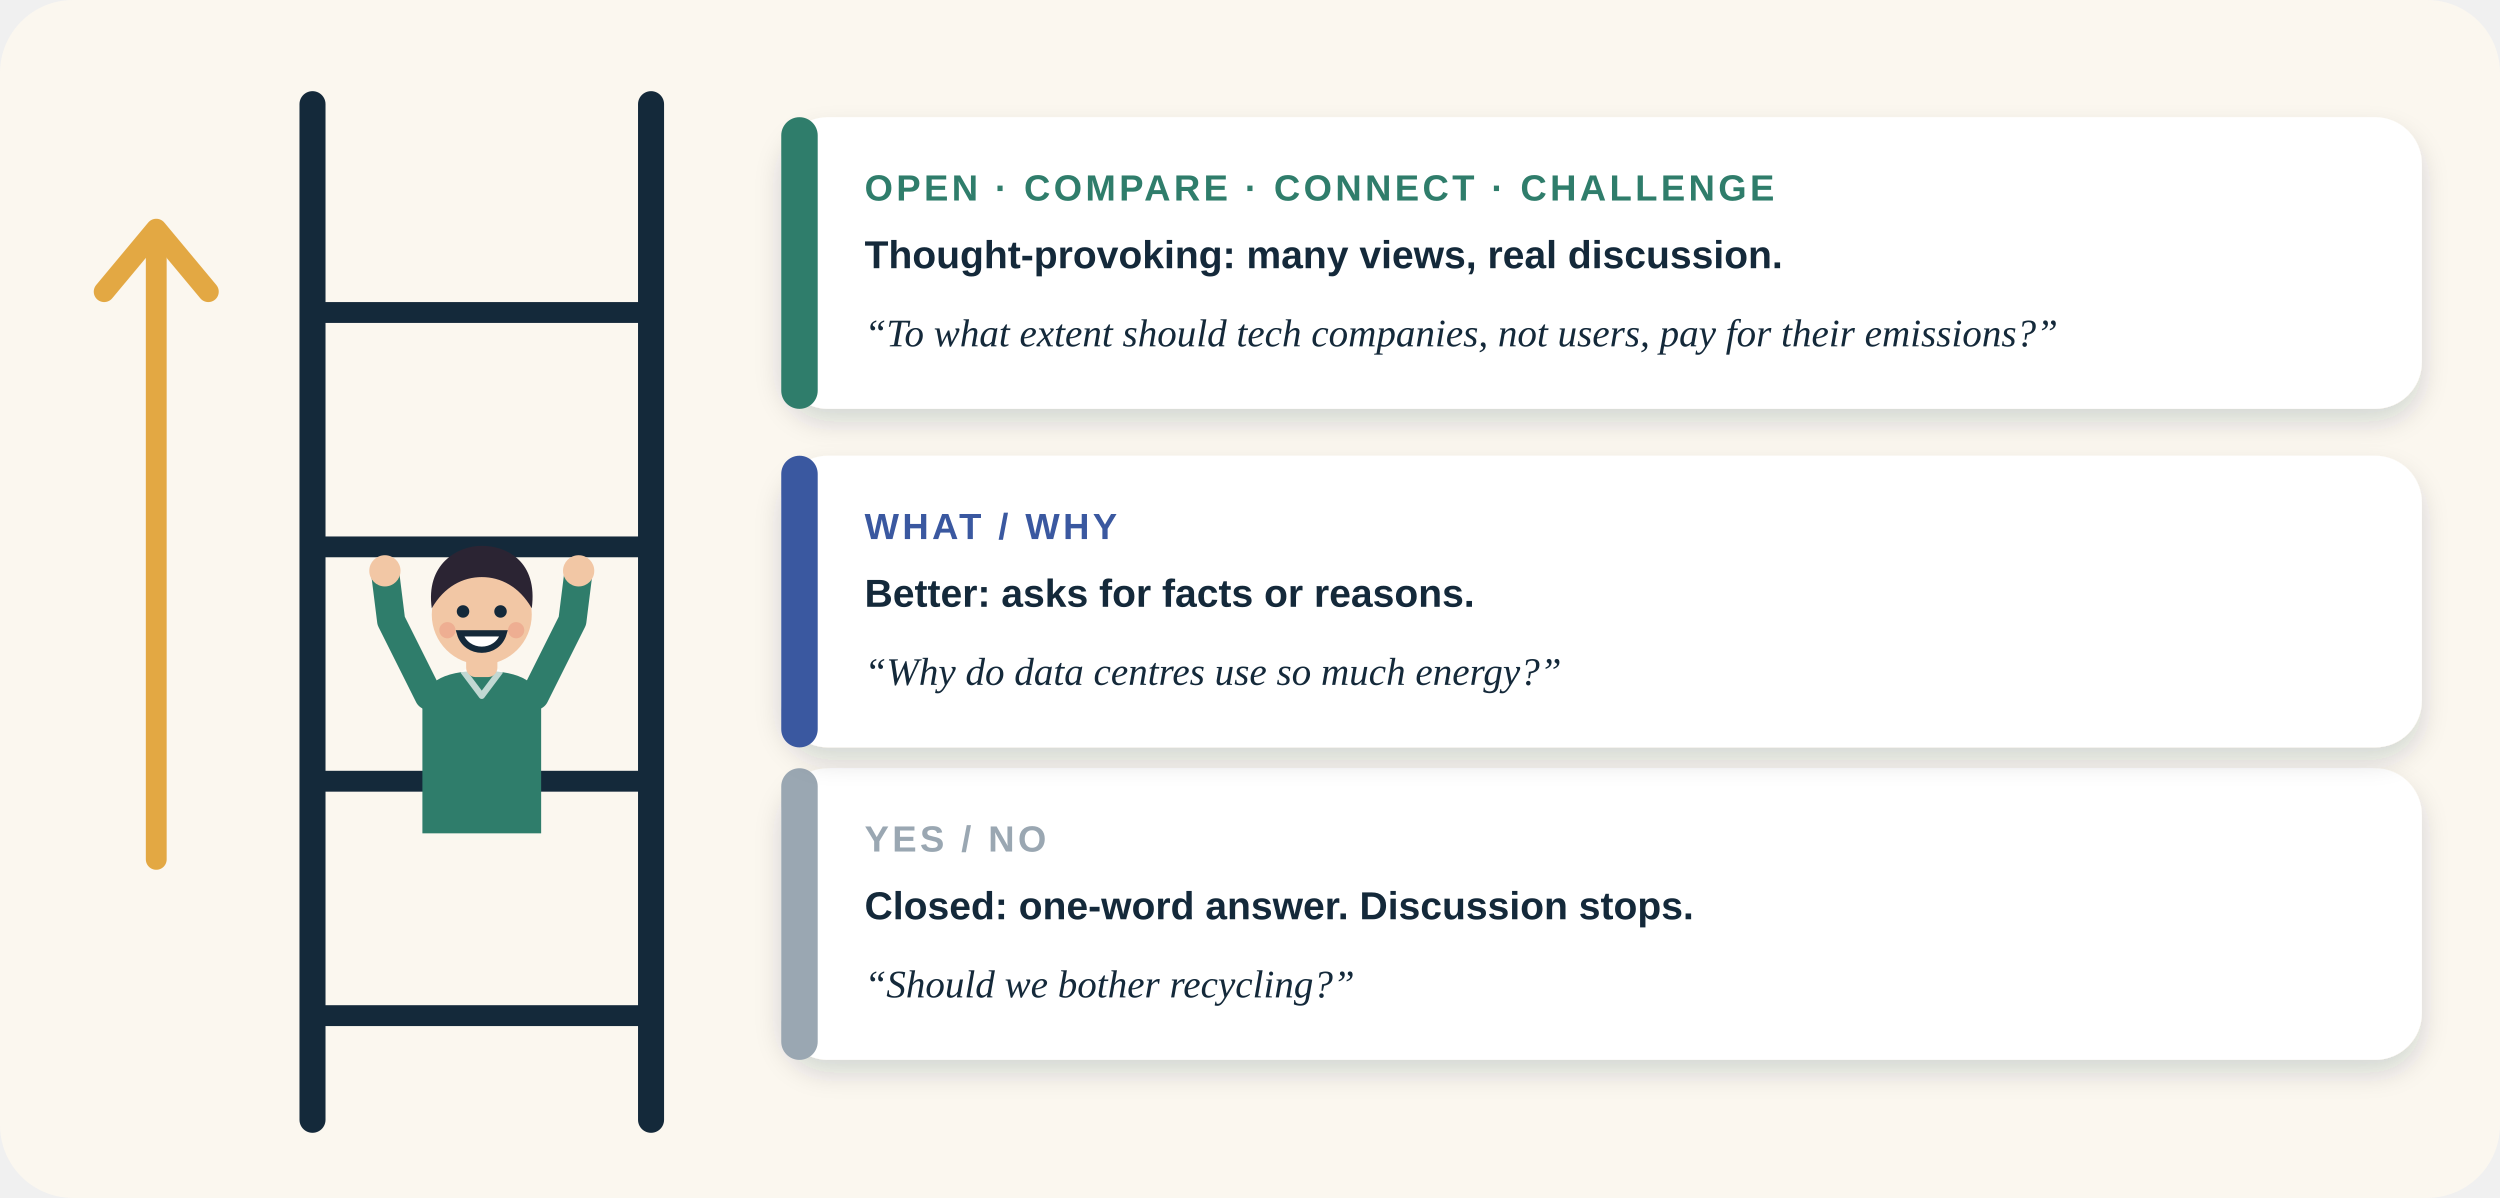
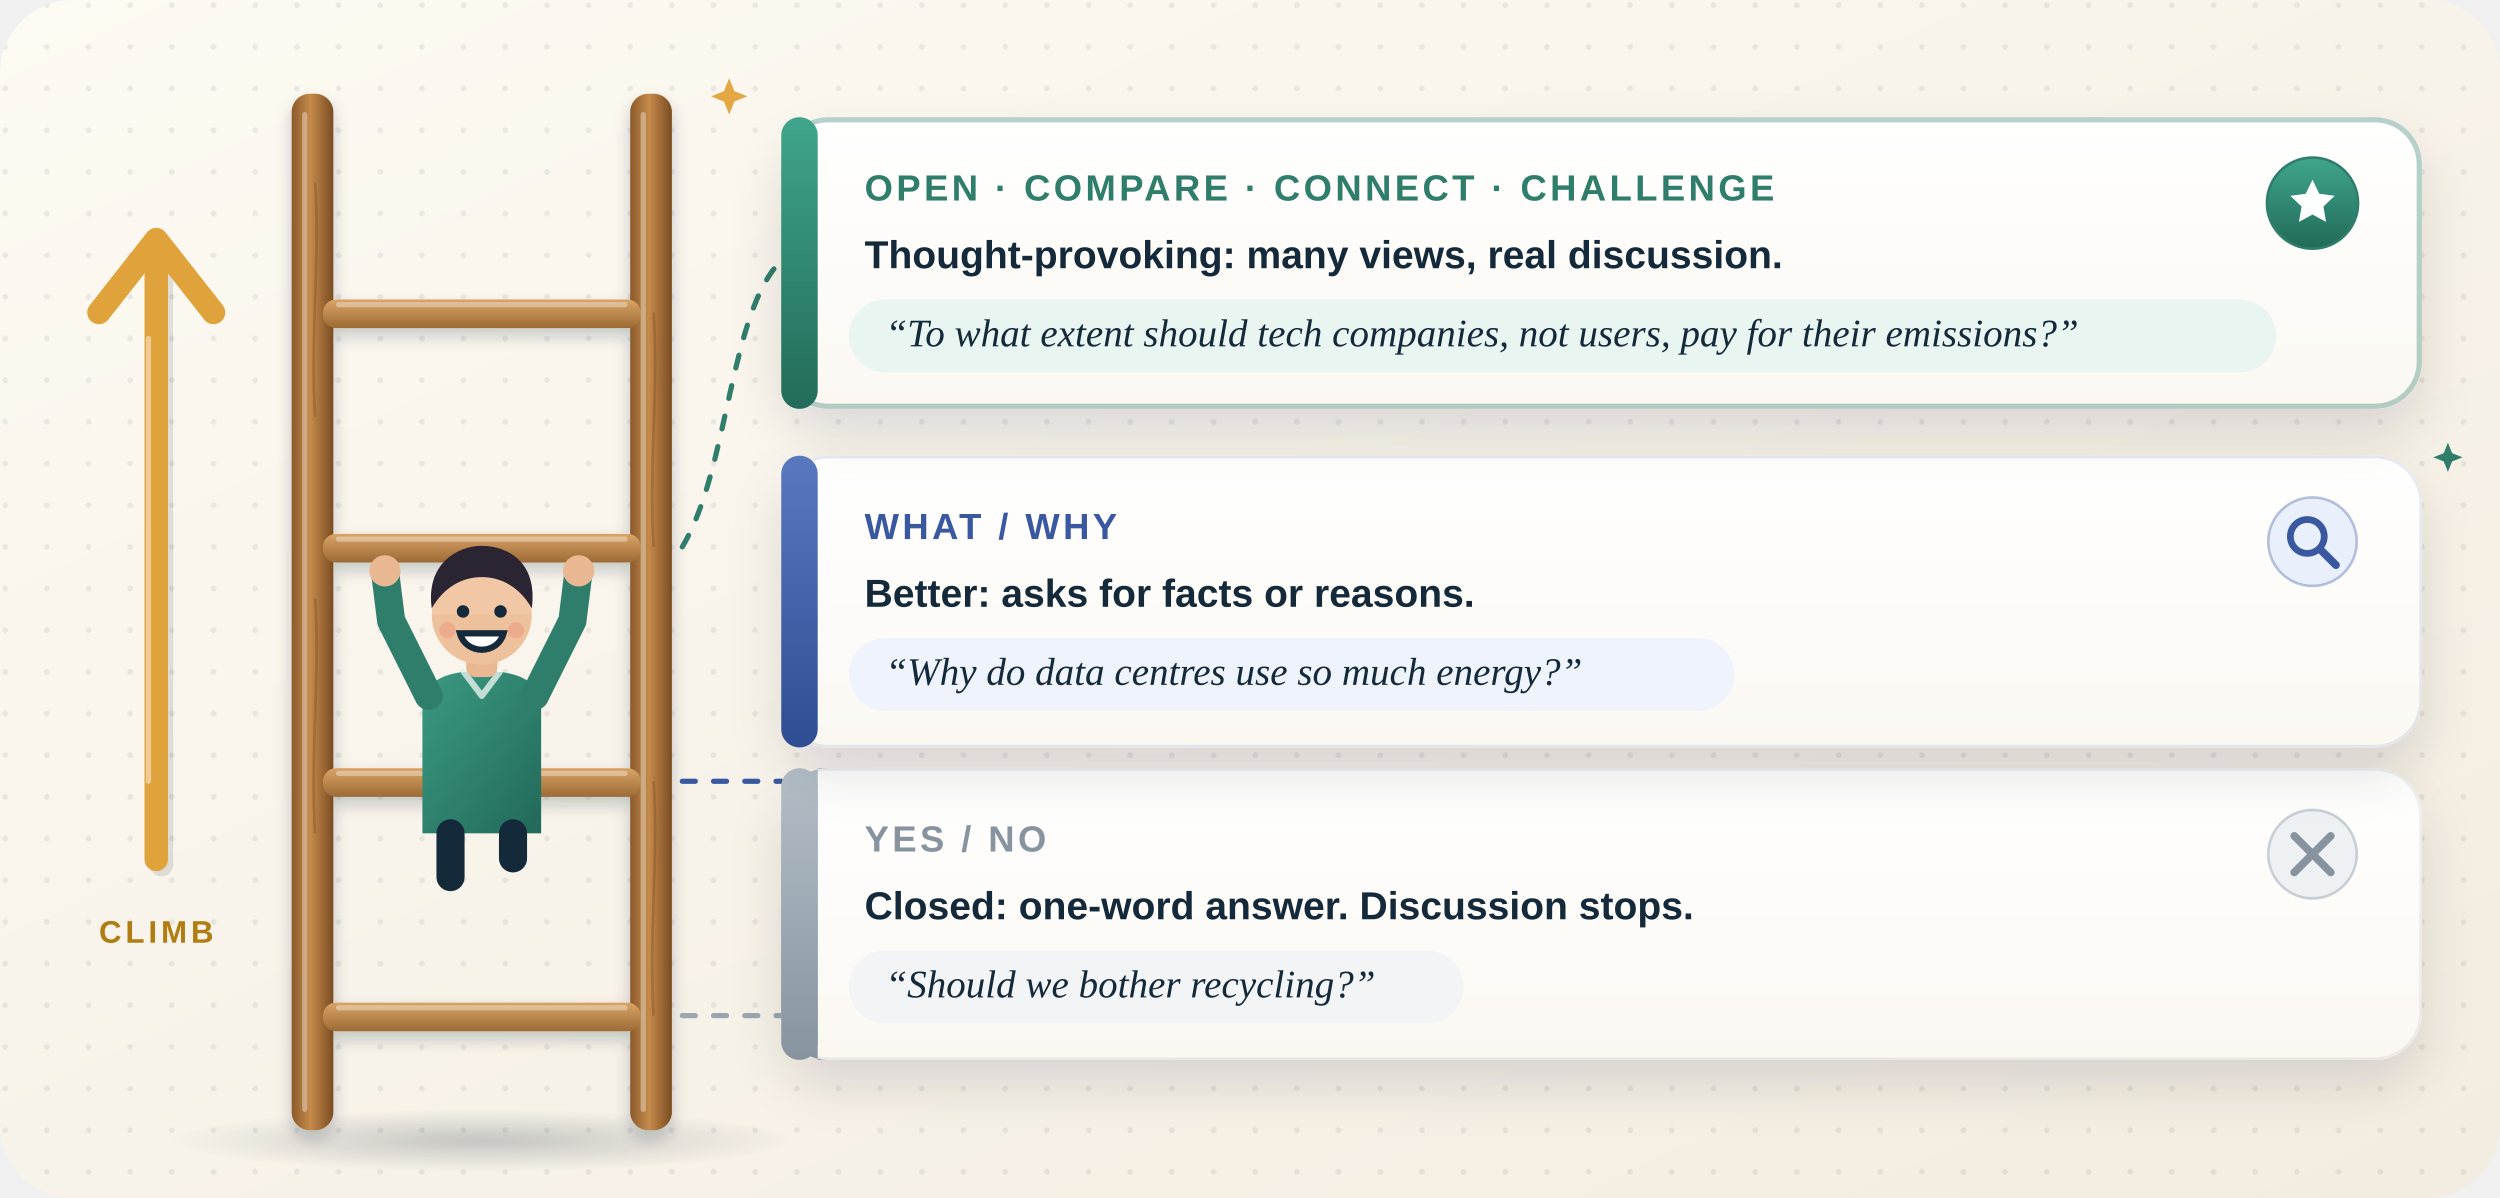
- <svg xmlns="http://www.w3.org/2000/svg" viewBox="0 0 960 460" fill="none" role="img" aria-label="A ladder from yes/no questions to thought-provoking questions">
+ <svg xmlns="http://www.w3.org/2000/svg" viewBox="0 0 960 460" fill="none" role="img" aria-label="A wooden ladder of questions with a student climbing it. Bottom rung, grey: yes/no questions, closed, one-word answer, discussion stops, for example Should we bother recycling? Middle rung, blue: what/why questions, better, asking for facts or reasons, for example Why do data centres use so much energy? Top rung, green: open, compare, connect, challenge questions, thought-provoking, many views, real discussion, for example To what extent should tech companies, not users, pay for their emissions? A gold arrow points upwards.">
  <style>
- .fl{animation:fl 5s ease-in-out infinite;transform-box:fill-box;transform-origin:center}.f2{animation-delay:-1.7s}.f3{animation-delay:-3.3s}
- .tw{animation:tw 2.8s ease-in-out infinite;transform-box:fill-box;transform-origin:center}.t2{animation-delay:-1.4s}
- .sp{animation:sp 9s linear infinite;transform-box:fill-box;transform-origin:center}
- .pu{animation:pu 2.4s ease-in-out infinite;transform-box:fill-box;transform-origin:center}.p2{animation-delay:-1.2s}
- .dr{stroke-dasharray:6 8;animation:dr 1.6s linear infinite}
- .bl{animation:bl 4.2s infinite;transform-box:fill-box;transform-origin:center}
- .sw{animation:sw 3.2s ease-in-out infinite;transform-box:fill-box;transform-origin:bottom center}
- .wv{animation:wv 2.7s ease-out infinite;opacity:0;transform-box:fill-box;transform-origin:center}.w2{animation-delay:.9s}.w3{animation-delay:1.8s}
- .rv{animation:rv .8s ease-out both}
- .pb{animation:pb 7s linear infinite;transform-box:fill-box;transform-origin:left}
- .ring{animation:ring .5s ease-in-out infinite;transform-box:fill-box;transform-origin:center}
- @keyframes fl{0%,100%{transform:translateY(0)}50%{transform:translateY(-6px)}}
- @keyframes tw{0%,100%{opacity:.3;transform:scale(.7)}50%{opacity:1;transform:scale(1.05)}}
- @keyframes sp{to{transform:rotate(360deg)}}
- @keyframes pu{0%,100%{transform:scale(1)}15%{transform:scale(1.1)}30%{transform:scale(1)}}
- @keyframes dr{to{stroke-dashoffset:-28}}
- @keyframes bl{0%,92%,100%{transform:scaleY(1)}95%{transform:scaleY(.1)}}
- @keyframes sw{0%,100%{transform:rotate(-3deg)}50%{transform:rotate(3deg)}}
- @keyframes wv{0%{opacity:0;transform:scale(.6)}25%{opacity:.85}100%{opacity:0;transform:scale(1.5)}}
- @keyframes rv{from{opacity:0;transform:translateY(10px)}to{opacity:1;transform:none}}
- @keyframes pb{from{transform:scaleX(.05)}to{transform:scaleX(1)}}
- @keyframes ring{0%,100%{transform:rotate(-9deg)}50%{transform:rotate(9deg)}}
- @media (prefers-reduced-motion:reduce){*{animation:none!important}.rv,.wv{opacity:1!important}}
+ .ql-fl{animation:ql-fl 5s ease-in-out infinite}
+ .ql-bl{animation:ql-bl 4.2s infinite;transform-box:fill-box;transform-origin:center}
+ .ql-tw{animation:ql-tw 3s ease-in-out infinite;transform-box:fill-box;transform-origin:center}.ql-t2{animation-delay:-1.5s}
+ .ql-up{animation:ql-up 2.4s ease-in-out infinite}
+ .ql-pu{animation:ql-pu 2.8s ease-out infinite;transform-box:fill-box;transform-origin:center}
+ .ql-dash{stroke-dasharray:5 7;animation:ql-dash 1.4s linear infinite}
+ @keyframes ql-fl{0%,100%{transform:translateY(0)}50%{transform:translateY(-5px)}}
+ @keyframes ql-bl{0%,92%,100%{transform:scaleY(1)}95%{transform:scaleY(.1)}}
+ @keyframes ql-tw{0%,100%{opacity:.35;transform:scale(.7)}50%{opacity:1;transform:scale(1.05)}}
+ @keyframes ql-up{0%,100%{transform:translateY(0)}50%{transform:translateY(-8px)}}
+ @keyframes ql-pu{0%{opacity:.55;transform:scale(.8)}100%{opacity:0;transform:scale(1.5)}}
+ @keyframes ql-dash{to{stroke-dashoffset:-24}}
+ @media (prefers-reduced-motion:reduce){*{animation:none!important}}
</style>
  <defs>
-     <filter id="s" x="-30%" y="-30%" width="160%" height="170%">
-       <feDropShadow dx="0" dy="5" stdDeviation="5" flood-color="#14293a" flood-opacity=".16" />
+     <linearGradient id="ql-bg" x1="0" y1="0" x2="1" y2="1">
+       <stop offset="0" stop-color="#fdfaf3" />
+       <stop offset="1" stop-color="#f3ece0" />
+     </linearGradient>
+     <pattern id="ql-dot" width="16" height="16" patternUnits="userSpaceOnUse">
+       <circle cx="2" cy="2" r="1.1" fill="#14293a" opacity=".08" />
+     </pattern>
+     <linearGradient id="ql-rail" x1="0" y1="0" x2="1" y2="0">
+       <stop offset="0" stop-color="#8a5a2b" />
+       <stop offset=".45" stop-color="#c58a4a" />
+       <stop offset="1" stop-color="#7a4c22" />
+     </linearGradient>
+     <linearGradient id="ql-rung" x1="0" y1="0" x2="0" y2="1">
+       <stop offset="0" stop-color="#d9a466" />
+       <stop offset="1" stop-color="#9c6a35" />
+     </linearGradient>
+     <linearGradient id="ql-card" x1="0" y1="0" x2="0" y2="1">
+       <stop offset="0" stop-color="#ffffff" />
+       <stop offset="1" stop-color="#fbf8f2" />
+     </linearGradient>
+     <linearGradient id="ql-g0" x1="0" y1="0" x2="0" y2="1">
+       <stop offset="0" stop-color="#b3bec7" />
+       <stop offset="1" stop-color="#8794a0" />
+     </linearGradient>
+     <linearGradient id="ql-g1" x1="0" y1="0" x2="0" y2="1">
+       <stop offset="0" stop-color="#5a78c0" />
+       <stop offset="1" stop-color="#2f4d92" />
+     </linearGradient>
+     <linearGradient id="ql-g2" x1="0" y1="0" x2="0" y2="1">
+       <stop offset="0" stop-color="#3fa58b" />
+       <stop offset="1" stop-color="#226b59" />
+     </linearGradient>
+     <linearGradient id="ql-gold" x1="0" y1="0" x2="0" y2="1">
+       <stop offset="0" stop-color="#f6cf6f" />
+       <stop offset="1" stop-color="#d8962a" />
+     </linearGradient>
+     <linearGradient id="ql-shirt" x1="0" y1="0" x2="1" y2="1">
+       <stop offset="0" stop-color="#3b9a82" />
+       <stop offset="1" stop-color="#22695a" />
+     </linearGradient>
+     <radialGradient id="ql-floor" cx=".5" cy=".5" r=".5">
+       <stop offset="0" stop-color="#14293a" stop-opacity=".22" />
+       <stop offset="1" stop-color="#14293a" stop-opacity="0" />
+     </radialGradient>
+     <filter id="ql-sh" x="-10%" y="-20%" width="120%" height="160%">
+       <feDropShadow dx="0" dy="2" stdDeviation="1.5" flood-color="#14293a" flood-opacity=".1" />
+       <feDropShadow dx="0" dy="10" stdDeviation="10" flood-color="#14293a" flood-opacity=".12" />
+     </filter>
+     <filter id="ql-sh2" x="-30%" y="-30%" width="160%" height="170%">
+       <feDropShadow dx="0" dy="3" stdDeviation="3" flood-color="#14293a" flood-opacity=".22" />
    </filter>
  </defs>
-   <rect width="960" height="460" rx="28" fill="#fbf7ef" />
-   <path d="M120 430V40M250 430V40" stroke="#14293a" stroke-width="10" stroke-linecap="round" />
-   <path d="M120 390h130" stroke="#14293a" stroke-width="8" stroke-linecap="round" />
-   <path d="M120 300h130" stroke="#14293a" stroke-width="8" stroke-linecap="round" />
-   <path d="M120 210h130" stroke="#14293a" stroke-width="8" stroke-linecap="round" />
-   <path d="M120 120h130" stroke="#14293a" stroke-width="8" stroke-linecap="round" />
-   <g class="fl">
+   <rect width="960" height="460" rx="28" fill="url(#ql-bg)" />
+   <rect width="960" height="460" rx="28" fill="url(#ql-dot)" />
+   <ellipse cx="185" cy="438" rx="120" ry="12" fill="url(#ql-floor)" />
+   <g class="ql-up">
+     <path d="M62 332V102" stroke="#14293a" stroke-opacity=".12" stroke-width="9" stroke-linecap="round" />
+     <path d="M60 330V100" stroke="#e0a23a" stroke-width="9" stroke-linecap="round" />
+     <path d="M38 120l22-28 22 28" stroke="#e0a23a" stroke-width="9" stroke-linecap="round" stroke-linejoin="round" />
+     <path d="M57 300V130" stroke="#fff" stroke-opacity=".45" stroke-width="2" stroke-linecap="round" />
+   </g>
+   <text x="60" y="362" font-family="'Helvetica Neue', Arial, sans-serif" font-weight="800" font-size="12" fill="#b07d12" text-anchor="middle" letter-spacing="1.5">CLIMB</text>
+   <g filter="url(#ql-sh2)">
+     <rect x="112" y="36" width="16" height="398" rx="7" fill="url(#ql-rail)" />
+     <rect x="242" y="36" width="16" height="398" rx="7" fill="url(#ql-rail)" />
+     <g fill="url(#ql-rung)">
+       <rect x="124" y="385" width="122" height="11" rx="5" />
+       <rect x="124" y="295" width="122" height="11" rx="5" />
+       <rect x="124" y="205" width="122" height="11" rx="5" />
+       <rect x="124" y="115" width="122" height="11" rx="5" />
+     </g>
+   </g>
+   <g stroke="#fff" stroke-opacity=".35" stroke-width="2" stroke-linecap="round">
+     <path d="M117 44V426M247 44V426" />
+     <path d="M130 387h110M130 297h110M130 207h110M130 117h110" />
+   </g>
+   <g stroke="#6b411b" stroke-opacity=".3" stroke-width="1">
+     <path d="M121 70c2 30-2 60 0 90M121 230c2 30-2 60 0 90M251 120c2 30-2 60 0 90M251 300c2 30-2 60 0 90" />
+   </g>
+   <g class="ql-fl">
    <g transform="translate(185 236) scale(1.2)">
-       <path d="M-19 30c0-8 6-12 19-12s19 4 19 12v40h-38z" fill="#2f7d6b" />
+       <path d="M-19 30c0-8 6-12 19-12s19 4 19 12v40h-38z" fill="url(#ql-shirt)" />
      <path d="M-6 18l6 8 6-8" stroke="#fff" stroke-width="2" stroke-linejoin="round" opacity=".7" />
      <path d="M-17 26l-12-24-2-16" stroke="#2f7d6b" stroke-width="9" stroke-linecap="round" stroke-linejoin="round" />
      <path d="M17 26l12-24 2-16" stroke="#2f7d6b" stroke-width="9" stroke-linecap="round" stroke-linejoin="round" />
-       <circle cx="-31" cy="-14" r="5" fill="#f2c7a5" />
-       <circle cx="31" cy="-14" r="5" fill="#f2c7a5" />
-       <rect x="-5" y="10" width="10" height="10" rx="3" fill="#f2c7a5" />
+       <path d="M-10 70v14M10 70v8" stroke="#14293a" stroke-width="9" stroke-linecap="round" />
+       <circle cx="-31" cy="-14" r="5" fill="#e9b892" />
+       <circle cx="31" cy="-14" r="5" fill="#e9b892" />
+       <rect x="-5" y="10" width="10" height="10" rx="3" fill="#e9b892" />
      <circle r="16" fill="#f2c7a5" />
+       <path d="M-16 0a16 16 0 0 0 32 0" fill="#e9b892" opacity=".4" />
      <path d="M-16 -2c-2-14 8-20 16-20s18 5 16 20c-4-7-10-10-16-10s-12 3-16 10z" fill="#2b2433" />
-       <g class="bl">
+       <g class="ql-bl">
        <circle cx="-6" cy="-1" r="2" fill="#14293a" />
        <circle cx="6" cy="-1" r="2" fill="#14293a" />
      </g>
      <path d="M-7 6c2 7 12 7 14 0z" stroke="#14293a" stroke-width="2" stroke-linecap="round" fill="#fff" />
      <circle cx="-11" cy="5" r="2.6" fill="#e8907a" opacity=".45" />
      <circle cx="11" cy="5" r="2.6" fill="#e8907a" opacity=".45" />
    </g>
  </g>
-   <g>
-     <rect x="300" y="295" width="630" height="112" rx="18" fill="#fff" filter="url(#s)" />
-     <rect x="300" y="295" width="14" height="112" rx="7" fill="#9aa7b2" />
-     <text x="332" y="327" font-family="'Helvetica Neue', Arial, sans-serif" font-weight="900" font-size="14" fill="#9aa7b2" text-anchor="start" letter-spacing="1.3">YES / NO</text>
-     <text x="332" y="353" font-family="'Helvetica Neue', Arial, sans-serif" font-weight="700" font-size="15" fill="#14293a" text-anchor="start">Closed: one-word answer. Discussion stops.</text>
-     <text x="332" y="383" font-family="Georgia, 'Times New Roman', serif" font-weight="500" font-size="15" fill="#14293a" text-anchor="start" font-style="italic">“Should we bother recycling?”</text>
+   <g stroke-width="2" stroke-linecap="round">
+     <path class="ql-dash" d="M262 390H300" stroke="#9aa7b2" />
+     <path class="ql-dash" d="M262 300H300" stroke="#3a58a0" />
+     <path class="ql-dash" d="M262 210C280 180 280 120 300 100" stroke="#2f7d6b" />
  </g>
-   <g>
-     <rect x="300" y="175" width="630" height="112" rx="18" fill="#fff" filter="url(#s)" />
-     <rect x="300" y="175" width="14" height="112" rx="7" fill="#3a58a0" />
-     <text x="332" y="207" font-family="'Helvetica Neue', Arial, sans-serif" font-weight="900" font-size="14" fill="#3a58a0" text-anchor="start" letter-spacing="1.3">WHAT / WHY</text>
-     <text x="332" y="233" font-family="'Helvetica Neue', Arial, sans-serif" font-weight="700" font-size="15" fill="#14293a" text-anchor="start">Better: asks for facts or reasons.</text>
-     <text x="332" y="263" font-family="Georgia, 'Times New Roman', serif" font-weight="500" font-size="15" fill="#14293a" text-anchor="start" font-style="italic">“Why do data centres use so much energy?”</text>
+   <g filter="url(#ql-sh)">
+     <rect x="300" y="295" width="630" height="112" rx="18" fill="url(#ql-card)" />
  </g>
-   <g>
-     <rect x="300" y="45" width="630" height="112" rx="18" fill="#fff" filter="url(#s)" />
-     <rect x="300" y="45" width="14" height="112" rx="7" fill="#2f7d6b" />
-     <text x="332" y="77" font-family="'Helvetica Neue', Arial, sans-serif" font-weight="900" font-size="14" fill="#2f7d6b" text-anchor="start" letter-spacing="1.3">OPEN · COMPARE · CONNECT · CHALLENGE</text>
-     <text x="332" y="103" font-family="'Helvetica Neue', Arial, sans-serif" font-weight="700" font-size="15" fill="#14293a" text-anchor="start">Thought-provoking: many views, real discussion.</text>
-     <text x="332" y="133" font-family="Georgia, 'Times New Roman', serif" font-weight="500" font-size="15" fill="#14293a" text-anchor="start" font-style="italic">“To what extent should tech companies, not users, pay for their emissions?”</text>
+   <rect x="300.5" y="295.5" width="629" height="111" rx="17.5" stroke="#14293a" stroke-opacity=".07" />
+   <path d="M300 313a18 18 0 0 1 18-18h-4v112h4a18 18 0 0 1-18-18z" fill="url(#ql-g0)" />
+   <rect x="300" y="295" width="14" height="112" rx="7" fill="url(#ql-g0)" />
+   <g transform="translate(888 328)">
+     <circle r="17" fill="#eef1f4" />
+     <circle r="17" stroke="#9aa7b2" stroke-opacity=".5" />
+     <path d="M-7-7l14 14M7-7l-14 14" stroke="#8794a0" stroke-width="3" stroke-linecap="round" />
  </g>
-   <g class="fl f2">
-     <path d="M60 330V90" stroke="#e3a843" stroke-width="8" stroke-linecap="round" />
-     <path d="M40 112l20-24 20 24" stroke="#e3a843" stroke-width="8" stroke-linecap="round" stroke-linejoin="round" />
+   <text x="332" y="327" font-family="'Helvetica Neue', Arial, sans-serif" font-weight="900" font-size="14" fill="#8794a0" letter-spacing="1.3">YES / NO</text>
+   <text x="332" y="353" font-family="'Helvetica Neue', Arial, sans-serif" font-weight="700" font-size="15" fill="#14293a">Closed: one-word answer. Discussion stops.</text>
+   <rect x="326" y="365" width="236" height="28" rx="14" fill="#f2f4f6" />
+   <text x="340" y="383" font-family="Georgia, 'Times New Roman', serif" font-size="15" fill="#14293a" font-style="italic">“Should we bother recycling?”</text>
+   <g filter="url(#ql-sh)">
+     <rect x="300" y="175" width="630" height="112" rx="18" fill="url(#ql-card)" />
  </g>
+   <rect x="300.5" y="175.5" width="629" height="111" rx="17.5" stroke="#3a58a0" stroke-opacity=".12" />
+   <rect x="300" y="175" width="14" height="112" rx="7" fill="url(#ql-g1)" />
+   <g transform="translate(888 208)">
+     <circle r="17" fill="#eaf0fb" />
+     <circle r="17" stroke="#3a58a0" stroke-opacity=".35" />
+     <circle cx="-2" cy="-2" r="6.5" stroke="#3a58a0" stroke-width="2.6" />
+     <path d="M3 3l6 6" stroke="#3a58a0" stroke-width="3" stroke-linecap="round" />
+   </g>
+   <text x="332" y="207" font-family="'Helvetica Neue', Arial, sans-serif" font-weight="900" font-size="14" fill="#3a58a0" letter-spacing="1.3">WHAT / WHY</text>
+   <text x="332" y="233" font-family="'Helvetica Neue', Arial, sans-serif" font-weight="700" font-size="15" fill="#14293a">Better: asks for facts or reasons.</text>
+   <rect x="326" y="245" width="340" height="28" rx="14" fill="#eef3fc" />
+   <text x="340" y="263" font-family="Georgia, 'Times New Roman', serif" font-size="15" fill="#14293a" font-style="italic">“Why do data centres use so much energy?”</text>
+   <g filter="url(#ql-sh)">
+     <rect x="300" y="45" width="630" height="112" rx="18" fill="url(#ql-card)" />
+   </g>
+   <rect x="301" y="46" width="628" height="110" rx="17" stroke="#2f7d6b" stroke-opacity=".35" stroke-width="2" />
+   <rect x="300" y="45" width="14" height="112" rx="7" fill="url(#ql-g2)" />
+   <g transform="translate(888 78)">
+     <circle class="ql-pu" r="17" stroke="#2f7d6b" stroke-width="2" />
+     <circle r="17" fill="url(#ql-g2)" />
+     <path d="M0-9l2.6 5.4 5.9.8-4.3 4.1 1 5.9L0 4.4l-5.2 2.8 1-5.9-4.3-4.1 5.9-.8z" fill="#fff" />
+   </g>
+   <text x="332" y="77" font-family="'Helvetica Neue', Arial, sans-serif" font-weight="900" font-size="14" fill="#2f7d6b" letter-spacing="1.3">OPEN · COMPARE · CONNECT · CHALLENGE</text>
+   <text x="332" y="103" font-family="'Helvetica Neue', Arial, sans-serif" font-weight="700" font-size="15" fill="#14293a">Thought-provoking: many views, real discussion.</text>
+   <rect x="326" y="115" width="548" height="28" rx="14" fill="#e8f5f1" />
+   <text x="340" y="133" font-family="Georgia, 'Times New Roman', serif" font-size="15" fill="#14293a" font-style="italic">“To what extent should tech companies, not users, pay for their emissions?”</text>
+   <path class="ql-tw" d="M280 30l2 5 5 2-5 2-2 5-2-5-5-2 5-2z" fill="#e3a843" />
+   <path class="ql-tw ql-t2" d="M940 170l1.6 4 4 1.6-4 1.6-1.6 4-1.6-4-4-1.6 4-1.6z" fill="#2f7d6b" />
</svg>
